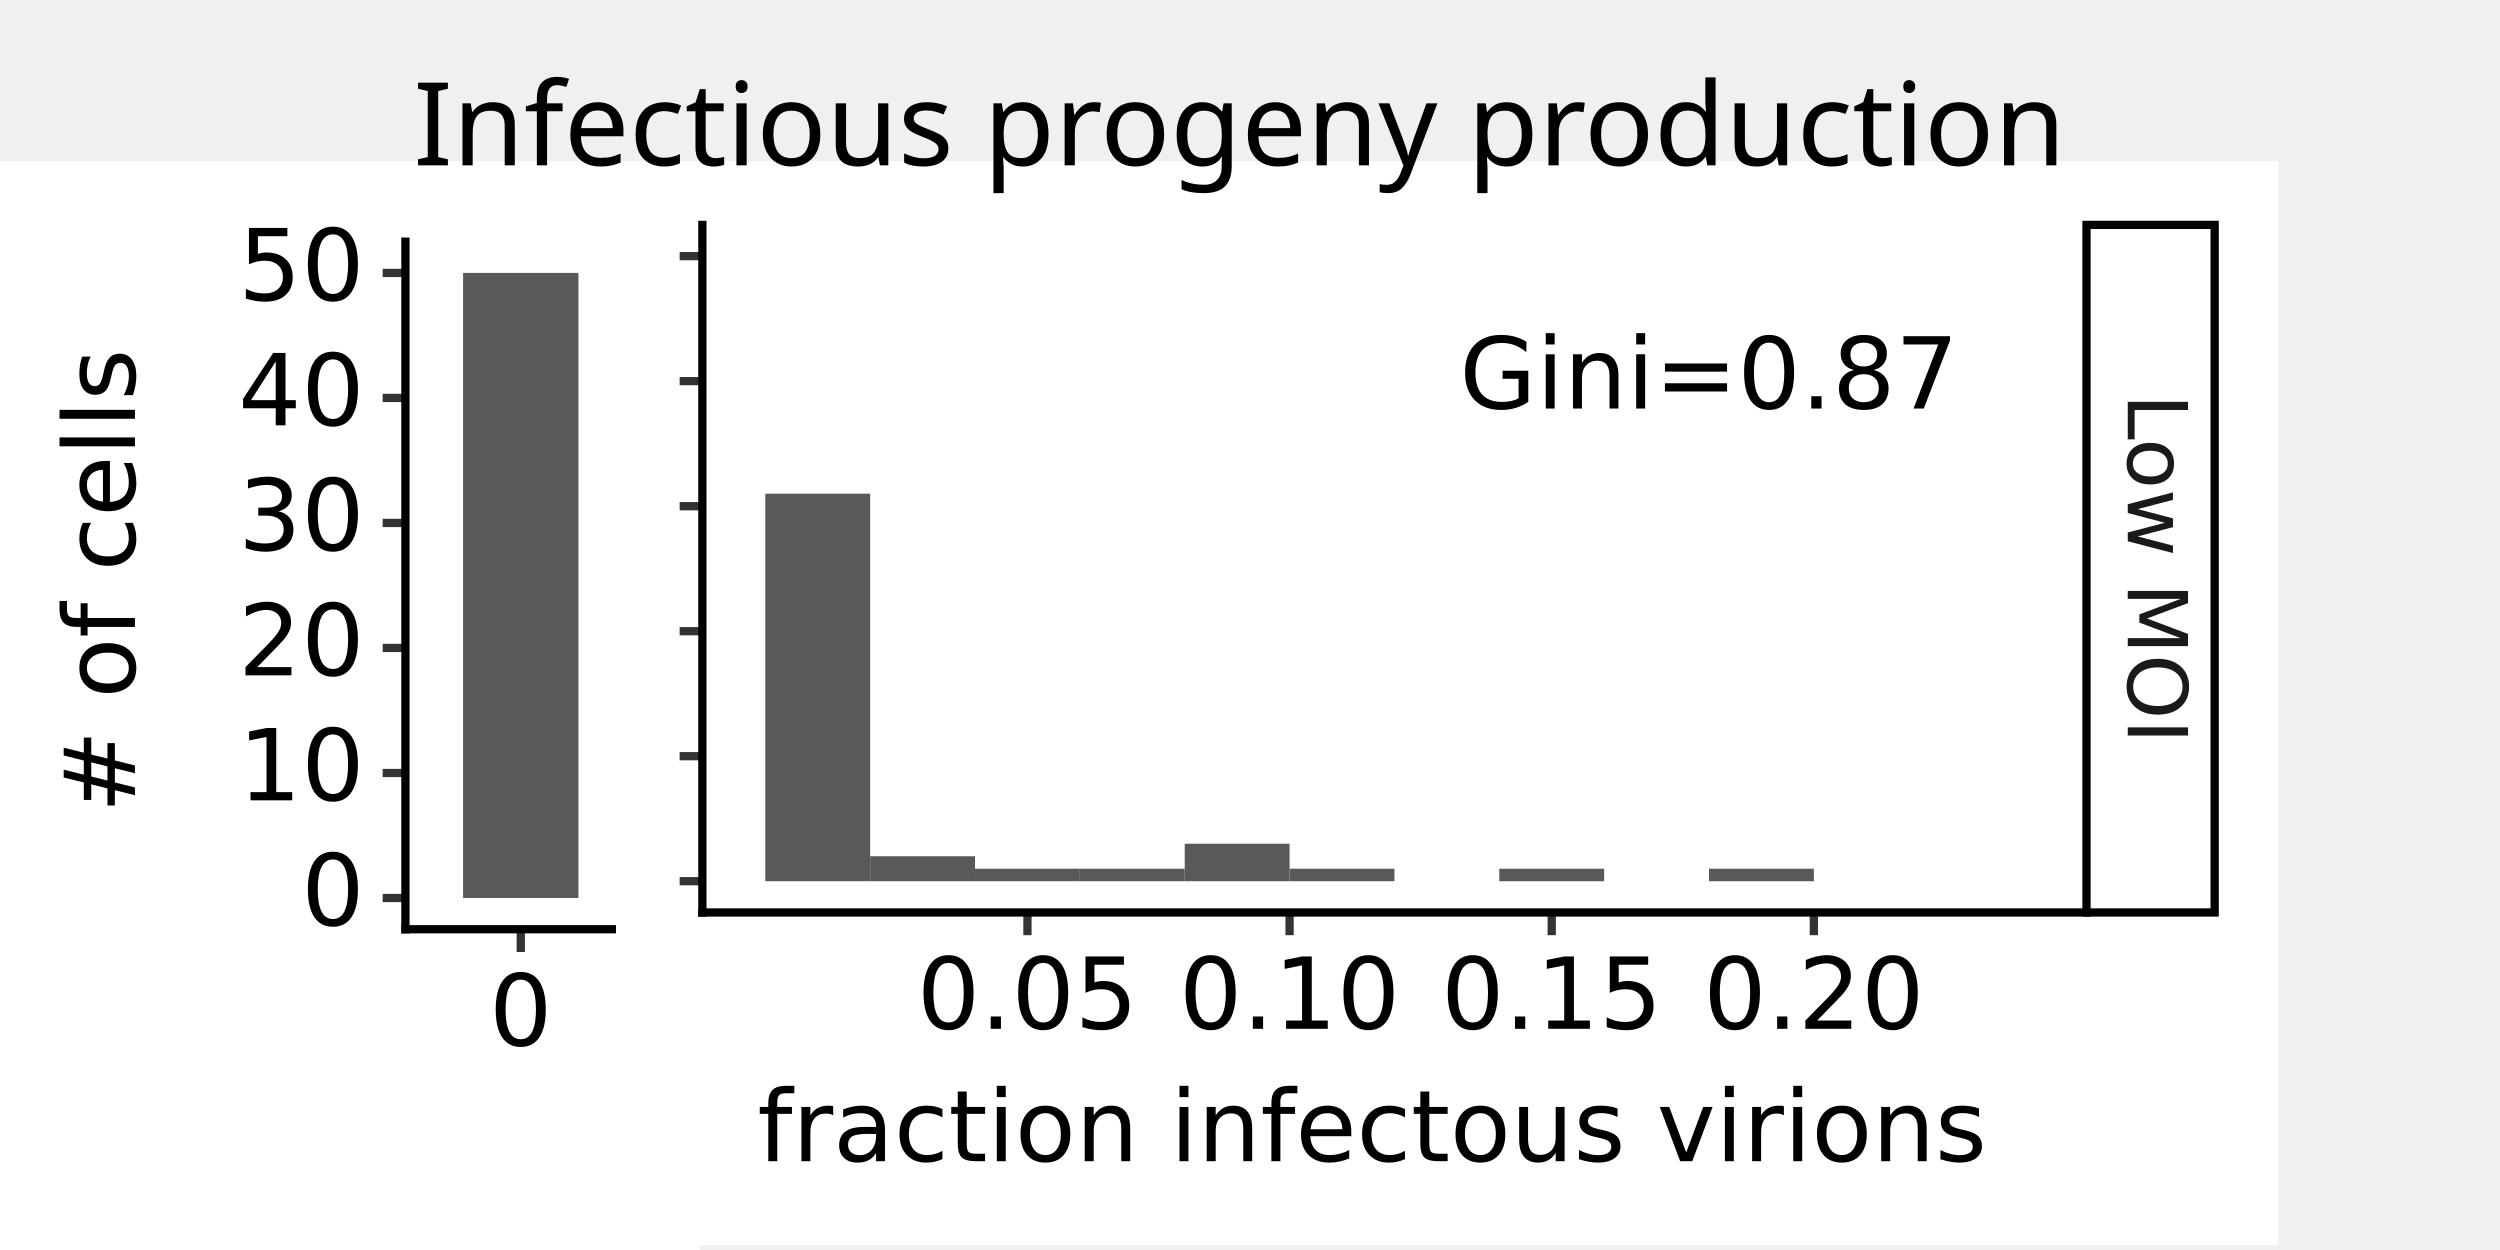
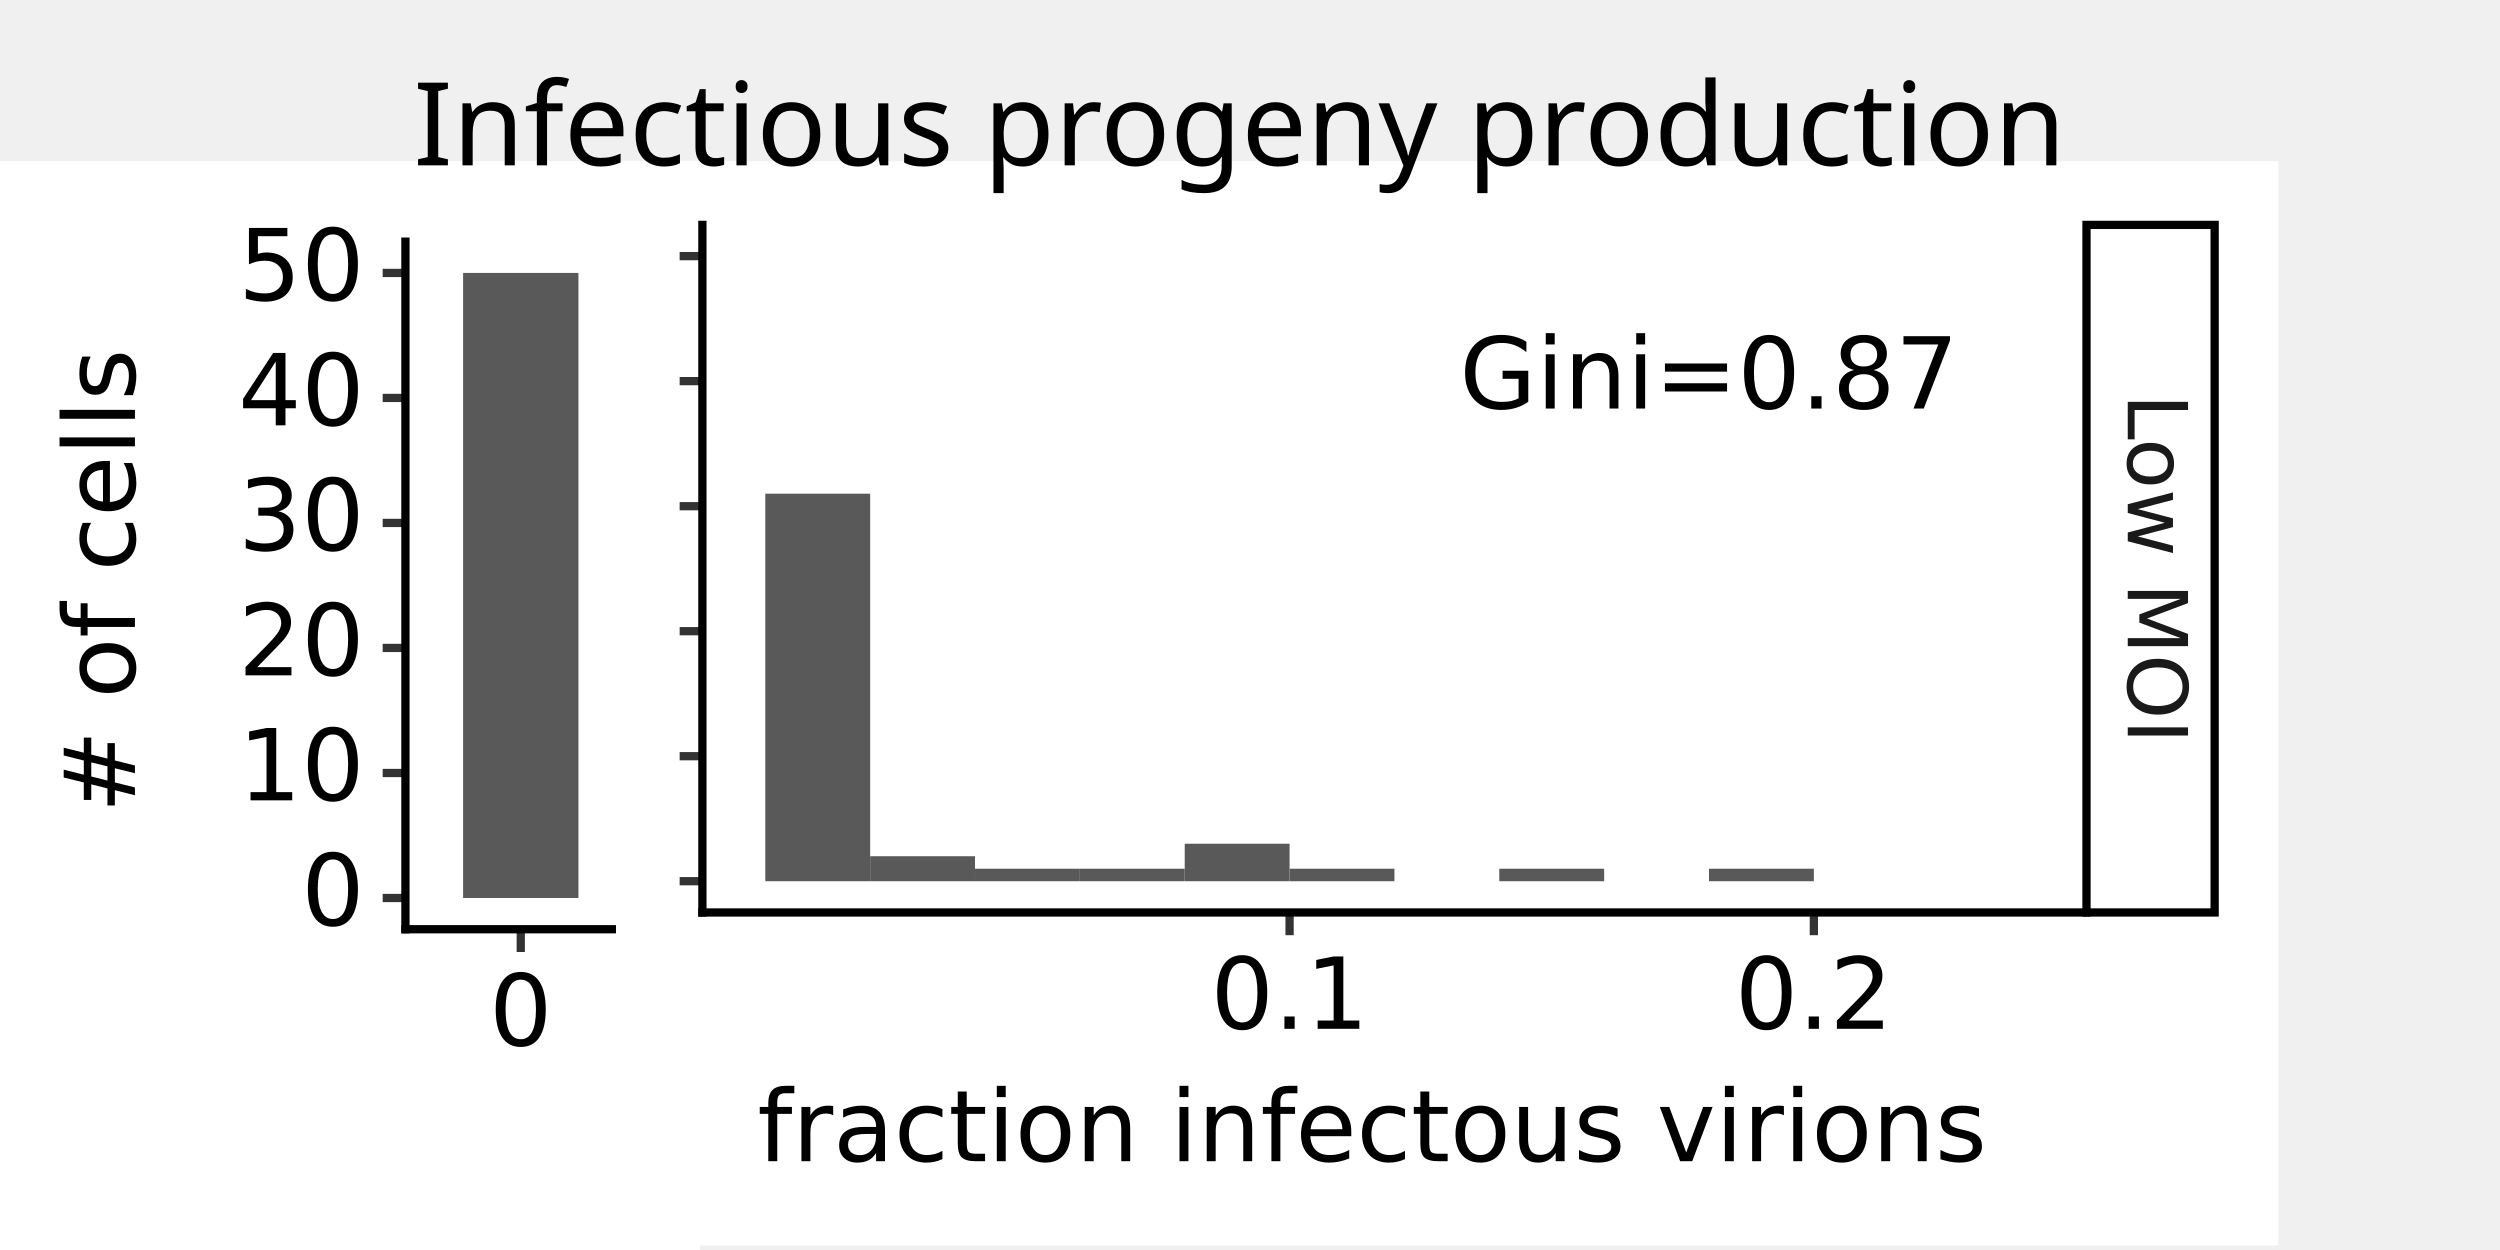
<svg xmlns="http://www.w3.org/2000/svg" xmlns:xlink="http://www.w3.org/1999/xlink" version="1.1" width="8.0cm" viewBox="0 0 8.0cm 4.0cm" height="4.0cm">
  <g>
    <g transform="translate(0, 20) scale(1) ">
      <g>
        <defs>
          <style type="text/css">*{stroke-linejoin: round; stroke-linecap: butt}</style>
        </defs>
        <g id="figure_1">
          <g id="patch_1">
            <path d="M 0 132.164  L 84.134 132.164  L 84.134 0  L 0 0  z " style="fill: #ffffff; stroke: #ffffff; stroke-linejoin: miter" />
          </g>
          <g id="axes_1">
            <g id="patch_2">
              <path d="M 49.034 92.387  L 76.934 92.387  L 76.934 9.227  L 49.034 9.227  z " style="fill: #ffffff" />
            </g>
            <g id="matplotlib.axis_1">
              <g id="xtick_1">
                <g id="line2d_1">
                  <path d="M 62.984 92.387  " style="fill: none; stroke: #000000; stroke-width: 1.5" />
                  <defs>
                    <path id="m82ee9f9789" d="M 0 0  L 0 2.75  " style="stroke: #333333" />
                  </defs>
                  <g>
                    <use xlink:href="#m82ee9f9789" x="62.984" y="92.387" style="stroke: #333333" />
                  </g>
                </g>
                <g id="text_1">
                  <g transform="translate(59.16625 106.455)scale(0.12 -0.12)">
                    <defs>
                      <path id="DejaVuSans-30" d="M 2034 4250  Q 1547 4250 1301 3770  Q 1056 3291 1056 2328  Q 1056 1369 1301 889  Q 1547 409 2034 409  Q 2525 409 2770 889  Q 3016 1369 3016 2328  Q 3016 3291 2770 3770  Q 2525 4250 2034 4250  z M 2034 4750  Q 2819 4750 3233 4129  Q 3647 3509 3647 2328  Q 3647 1150 3233 529  Q 2819 -91 2034 -91  Q 1250 -91 836 529  Q 422 1150 422 2328  Q 422 3509 836 4129  Q 1250 4750 2034 4750  z " transform="scale(0.015625)" />
                    </defs>
                    <use xlink:href="#DejaVuSans-30" />
                  </g>
                </g>
              </g>
              <g id="text_2">
                <g transform="translate(60.62687 122.4688)scale(0.12 -0.12)">
                  <defs>
                    <path id="DejaVuSans-20" transform="scale(0.015625)" />
                  </defs>
                  <use xlink:href="#DejaVuSans-20" />
                </g>
              </g>
            </g>
            <g id="matplotlib.axis_2">
              <g id="ytick_1">
                <g id="line2d_2">
                  <path d="M 49.034 88.607  " style="fill: none; stroke: #000000; stroke-width: 1.5" />
                  <defs>
                    <path id="m6e80e0dbb1" d="M 0 0  L -2.75 0  " style="stroke: #333333" />
                  </defs>
                  <g>
                    <use xlink:href="#m6e80e0dbb1" x="49.034" y="88.607" style="stroke: #333333" />
                  </g>
                </g>
                <g id="text_3">
                  <g transform="translate(36.44875 91.91813)scale(0.12 -0.12)">
                    <use xlink:href="#DejaVuSans-30" />
                  </g>
                </g>
              </g>
              <g id="ytick_2">
                <g id="line2d_3">
                  <path d="M 49.034 73.487  " style="fill: none; stroke: #000000; stroke-width: 1.5" />
                  <g>
                    <use xlink:href="#m6e80e0dbb1" x="49.034" y="73.487" style="stroke: #333333" />
                  </g>
                </g>
                <g id="text_4">
                  <g transform="translate(28.81375 76.79812)scale(0.12 -0.12)">
                    <defs>
                      <path id="DejaVuSans-31" d="M 794 531  L 1825 531  L 1825 4091  L 703 3866  L 703 4441  L 1819 4666  L 2450 4666  L 2450 531  L 3481 531  L 3481 0  L 794 0  L 794 531  z " transform="scale(0.015625)" />
                    </defs>
                    <use xlink:href="#DejaVuSans-31" />
                    <use xlink:href="#DejaVuSans-30" x="63.623" />
                  </g>
                </g>
              </g>
              <g id="ytick_3">
                <g id="line2d_4">
                  <path d="M 49.034 58.367  " style="fill: none; stroke: #000000; stroke-width: 1.5" />
                  <g>
                    <use xlink:href="#m6e80e0dbb1" x="49.034" y="58.367" style="stroke: #333333" />
                  </g>
                </g>
                <g id="text_5">
                  <g transform="translate(28.81375 61.67813)scale(0.12 -0.12)">
                    <defs>
                      <path id="DejaVuSans-32" d="M 1228 531  L 3431 531  L 3431 0  L 469 0  L 469 531  Q 828 903 1448 1529  Q 2069 2156 2228 2338  Q 2531 2678 2651 2914  Q 2772 3150 2772 3378  Q 2772 3750 2511 3984  Q 2250 4219 1831 4219  Q 1534 4219 1204 4116  Q 875 4013 500 3803  L 500 4441  Q 881 4594 1212 4672  Q 1544 4750 1819 4750  Q 2544 4750 2975 4387  Q 3406 4025 3406 3419  Q 3406 3131 3298 2873  Q 3191 2616 2906 2266  Q 2828 2175 2409 1742  Q 1991 1309 1228 531  z " transform="scale(0.015625)" />
                    </defs>
                    <use xlink:href="#DejaVuSans-32" />
                    <use xlink:href="#DejaVuSans-30" x="63.623" />
                  </g>
                </g>
              </g>
              <g id="ytick_4">
                <g id="line2d_5">
                  <path d="M 49.034 43.247  " style="fill: none; stroke: #000000; stroke-width: 1.5" />
                  <g>
                    <use xlink:href="#m6e80e0dbb1" x="49.034" y="43.247" style="stroke: #333333" />
                  </g>
                </g>
                <g id="text_6">
                  <g transform="translate(28.81375 46.55812)scale(0.12 -0.12)">
                    <defs>
                      <path id="DejaVuSans-33" d="M 2597 2516  Q 3050 2419 3304 2112  Q 3559 1806 3559 1356  Q 3559 666 3084 287  Q 2609 -91 1734 -91  Q 1441 -91 1130 -33  Q 819 25 488 141  L 488 750  Q 750 597 1062 519  Q 1375 441 1716 441  Q 2309 441 2620 675  Q 2931 909 2931 1356  Q 2931 1769 2642 2001  Q 2353 2234 1838 2234  L 1294 2234  L 1294 2753  L 1863 2753  Q 2328 2753 2575 2939  Q 2822 3125 2822 3475  Q 2822 3834 2567 4026  Q 2313 4219 1838 4219  Q 1578 4219 1281 4162  Q 984 4106 628 3988  L 628 4550  Q 988 4650 1302 4700  Q 1616 4750 1894 4750  Q 2613 4750 3031 4423  Q 3450 4097 3450 3541  Q 3450 3153 3228 2886  Q 3006 2619 2597 2516  z " transform="scale(0.015625)" />
                    </defs>
                    <use xlink:href="#DejaVuSans-33" />
                    <use xlink:href="#DejaVuSans-30" x="63.623" />
                  </g>
                </g>
              </g>
              <g id="ytick_5">
                <g id="line2d_6">
                  <path d="M 49.034 28.127  " style="fill: none; stroke: #000000; stroke-width: 1.5" />
                  <g>
                    <use xlink:href="#m6e80e0dbb1" x="49.034" y="28.127" style="stroke: #333333" />
                  </g>
                </g>
                <g id="text_7">
                  <g transform="translate(28.81375 31.43812)scale(0.12 -0.12)">
                    <defs>
                      <path id="DejaVuSans-34" d="M 2419 4116  L 825 1625  L 2419 1625  L 2419 4116  z M 2253 4666  L 3047 4666  L 3047 1625  L 3713 1625  L 3713 1100  L 3047 1100  L 3047 0  L 2419 0  L 2419 1100  L 313 1100  L 313 1709  L 2253 4666  z " transform="scale(0.015625)" />
                    </defs>
                    <use xlink:href="#DejaVuSans-34" />
                    <use xlink:href="#DejaVuSans-30" x="63.623" />
                  </g>
                </g>
              </g>
              <g id="ytick_6">
                <g id="line2d_7">
                  <path d="M 49.034 13.007  " style="fill: none; stroke: #000000; stroke-width: 1.5" />
                  <g>
                    <use xlink:href="#m6e80e0dbb1" x="49.034" y="13.007" style="stroke: #333333" />
                  </g>
                </g>
                <g id="text_8">
                  <g transform="translate(28.81375 16.31812)scale(0.12 -0.12)">
                    <defs>
                      <path id="DejaVuSans-35" d="M 691 4666  L 3169 4666  L 3169 4134  L 1269 4134  L 1269 2991  Q 1406 3038 1543 3061  Q 1681 3084 1819 3084  Q 2600 3084 3056 2656  Q 3513 2228 3513 1497  Q 3513 744 3044 326  Q 2575 -91 1722 -91  Q 1428 -91 1123 -41  Q 819 9 494 109  L 494 744  Q 775 591 1075 516  Q 1375 441 1709 441  Q 2250 441 2565 725  Q 2881 1009 2881 1497  Q 2881 1984 2565 2268  Q 2250 2553 1709 2553  Q 1456 2553 1204 2497  Q 953 2441 691 2322  L 691 4666  z " transform="scale(0.015625)" />
                    </defs>
                    <use xlink:href="#DejaVuSans-35" />
                    <use xlink:href="#DejaVuSans-30" x="63.623" />
                  </g>
                </g>
              </g>
              <g id="ytick_7" />
              <g id="ytick_8" />
              <g id="ytick_9" />
              <g id="ytick_10" />
              <g id="ytick_11" />
              <g id="text_9">
                <g transform="translate(16.31812 78.34219)rotate(-90)scale(0.12 -0.12)">
                  <defs>
                    <path id="DejaVuSans-23" d="M 3272 2816  L 2363 2816  L 2100 1772  L 3016 1772  L 3272 2816  z M 2803 4594  L 2478 3297  L 3391 3297  L 3719 4594  L 4219 4594  L 3897 3297  L 4872 3297  L 4872 2816  L 3775 2816  L 3519 1772  L 4513 1772  L 4513 1294  L 3397 1294  L 3072 0  L 2572 0  L 2894 1294  L 1978 1294  L 1656 0  L 1153 0  L 1478 1294  L 494 1294  L 494 1772  L 1594 1772  L 1856 2816  L 850 2816  L 850 3297  L 1978 3297  L 2297 4594  L 2803 4594  z " transform="scale(0.015625)" />
                    <path id="DejaVuSans-6f" d="M 1959 3097  Q 1497 3097 1228 2736  Q 959 2375 959 1747  Q 959 1119 1226 758  Q 1494 397 1959 397  Q 2419 397 2687 759  Q 2956 1122 2956 1747  Q 2956 2369 2687 2733  Q 2419 3097 1959 3097  z M 1959 3584  Q 2709 3584 3137 3096  Q 3566 2609 3566 1747  Q 3566 888 3137 398  Q 2709 -91 1959 -91  Q 1206 -91 779 398  Q 353 888 353 1747  Q 353 2609 779 3096  Q 1206 3584 1959 3584  z " transform="scale(0.015625)" />
                    <path id="DejaVuSans-66" d="M 2375 4863  L 2375 4384  L 1825 4384  Q 1516 4384 1395 4259  Q 1275 4134 1275 3809  L 1275 3500  L 2222 3500  L 2222 3053  L 1275 3053  L 1275 0  L 697 0  L 697 3053  L 147 3053  L 147 3500  L 697 3500  L 697 3744  Q 697 4328 969 4595  Q 1241 4863 1831 4863  L 2375 4863  z " transform="scale(0.015625)" />
                    <path id="DejaVuSans-63" d="M 3122 3366  L 3122 2828  Q 2878 2963 2633 3030  Q 2388 3097 2138 3097  Q 1578 3097 1268 2742  Q 959 2388 959 1747  Q 959 1106 1268 751  Q 1578 397 2138 397  Q 2388 397 2633 464  Q 2878 531 3122 666  L 3122 134  Q 2881 22 2623 -34  Q 2366 -91 2075 -91  Q 1284 -91 818 406  Q 353 903 353 1747  Q 353 2603 823 3093  Q 1294 3584 2113 3584  Q 2378 3584 2631 3529  Q 2884 3475 3122 3366  z " transform="scale(0.015625)" />
                    <path id="DejaVuSans-65" d="M 3597 1894  L 3597 1613  L 953 1613  Q 991 1019 1311 708  Q 1631 397 2203 397  Q 2534 397 2845 478  Q 3156 559 3463 722  L 3463 178  Q 3153 47 2828 -22  Q 2503 -91 2169 -91  Q 1331 -91 842 396  Q 353 884 353 1716  Q 353 2575 817 3079  Q 1281 3584 2069 3584  Q 2775 3584 3186 3129  Q 3597 2675 3597 1894  z M 3022 2063  Q 3016 2534 2758 2815  Q 2500 3097 2075 3097  Q 1594 3097 1305 2825  Q 1016 2553 972 2059  L 3022 2063  z " transform="scale(0.015625)" />
                    <path id="DejaVuSans-6c" d="M 603 4863  L 1178 4863  L 1178 0  L 603 0  L 603 4863  z " transform="scale(0.015625)" />
                    <path id="DejaVuSans-73" d="M 2834 3397  L 2834 2853  Q 2591 2978 2328 3040  Q 2066 3103 1784 3103  Q 1356 3103 1142 2972  Q 928 2841 928 2578  Q 928 2378 1081 2264  Q 1234 2150 1697 2047  L 1894 2003  Q 2506 1872 2764 1633  Q 3022 1394 3022 966  Q 3022 478 2636 193  Q 2250 -91 1575 -91  Q 1294 -91 989 -36  Q 684 19 347 128  L 347 722  Q 666 556 975 473  Q 1284 391 1588 391  Q 1994 391 2212 530  Q 2431 669 2431 922  Q 2431 1156 2273 1281  Q 2116 1406 1581 1522  L 1381 1569  Q 847 1681 609 1914  Q 372 2147 372 2553  Q 372 3047 722 3315  Q 1072 3584 1716 3584  Q 2034 3584 2315 3537  Q 2597 3491 2834 3397  z " transform="scale(0.015625)" />
                  </defs>
                  <use xlink:href="#DejaVuSans-23" />
                  <use xlink:href="#DejaVuSans-20" x="83.789" />
                  <use xlink:href="#DejaVuSans-6f" x="115.576" />
                  <use xlink:href="#DejaVuSans-66" x="176.758" />
                  <use xlink:href="#DejaVuSans-20" x="211.963" />
                  <use xlink:href="#DejaVuSans-63" x="243.75" />
                  <use xlink:href="#DejaVuSans-65" x="298.73" />
                  <use xlink:href="#DejaVuSans-6c" x="360.254" />
                  <use xlink:href="#DejaVuSans-6c" x="388.037" />
                  <use xlink:href="#DejaVuSans-73" x="415.82" />
                </g>
              </g>
            </g>
            <g id="PolyCollection_1">
              <path d="M 56.009 88.607  L 56.009 13.007  L 69.959 13.007  L 69.959 88.607  z " clip-path="url(#p9a4e3cccaf)" style="fill: #595959" />
            </g>
            <g id="patch_3">
              <path d="M 49.034 92.387  L 49.034 9.227  " style="fill: none; stroke: #000000; stroke-linejoin: miter; stroke-linecap: square" />
            </g>
            <g id="patch_4">
              <path d="M 49.034 92.387  L 76.934 92.387  " style="fill: none; stroke: #000000; stroke-linejoin: miter; stroke-linecap: square" />
            </g>
          </g>
        </g>
        <defs>
          <clipPath id="p9a4e3cccaf">
            <rect x="49.034" y="9.227" width="27.9" height="83.16" />
          </clipPath>
        </defs>
      </g>
    </g>
    <g>
      <g transform="translate(75, 20) scale(1) ">
        <defs>
          <style type="text/css">*{stroke-linejoin: round; stroke-linecap: butt}</style>
        </defs>
        <g id="figure_1">
          <g id="patch_1">
            <path d="M 0 130.137  L 200.05 130.137  L 200.05 0  L 0 0  z " style="fill: #ffffff; stroke: #ffffff; stroke-linejoin: miter" />
          </g>
          <g id="axes_1">
            <g id="patch_2">
              <path d="M 9.95 90.36  L 177.35 90.36  L 177.35 7.2  L 9.95 7.2  z " style="fill: #ffffff" />
            </g>
            <g id="matplotlib.axis_1">
              <g id="xtick_1">
                <g id="line2d_1">
-                   <path d="M 49.264 90.36  " style="fill: none; stroke: #000000; stroke-width: 1.5" />
-                   <defs>
-                     <path id="mbb6bee3beb" d="M 0 0  L 0 2.75  " style="stroke: #333333" />
-                   </defs>
-                   <g>
-                     <use xlink:href="#mbb6bee3beb" x="49.264" y="90.36" style="stroke: #333333" />
+                   <path d="M 80.968 90.36  " style="fill: none; stroke: #000000; stroke-width: 1.5" />
+                   <defs>
+                     <path id="m340ee809d2" d="M 0 0  L 0 2.75  " style="stroke: #333333" />
+                   </defs>
+                   <g>
+                     <use xlink:href="#m340ee809d2" x="80.968" y="90.36" style="stroke: #333333" />
                  </g>
                </g>
                <g id="text_1">
-                   <g transform="translate(35.90426 104.4281)scale(0.12 -0.12)">
+                   <g transform="translate(71.42631 104.4281)scale(0.12 -0.12)">
                    <defs>
                      <path id="DejaVuSans-30" d="M 2034 4250  Q 1547 4250 1301 3770  Q 1056 3291 1056 2328  Q 1056 1369 1301 889  Q 1547 409 2034 409  Q 2525 409 2770 889  Q 3016 1369 3016 2328  Q 3016 3291 2770 3770  Q 2525 4250 2034 4250  z M 2034 4750  Q 2819 4750 3233 4129  Q 3647 3509 3647 2328  Q 3647 1150 3233 529  Q 2819 -91 2034 -91  Q 1250 -91 836 529  Q 422 1150 422 2328  Q 422 3509 836 4129  Q 1250 4750 2034 4750  z " transform="scale(0.015625)" />
                      <path id="DejaVuSans-2e" d="M 684 794  L 1344 794  L 1344 0  L 684 0  L 684 794  z " transform="scale(0.015625)" />
-                       <path id="DejaVuSans-35" d="M 691 4666  L 3169 4666  L 3169 4134  L 1269 4134  L 1269 2991  Q 1406 3038 1543 3061  Q 1681 3084 1819 3084  Q 2600 3084 3056 2656  Q 3513 2228 3513 1497  Q 3513 744 3044 326  Q 2575 -91 1722 -91  Q 1428 -91 1123 -41  Q 819 9 494 109  L 494 744  Q 775 591 1075 516  Q 1375 441 1709 441  Q 2250 441 2565 725  Q 2881 1009 2881 1497  Q 2881 1984 2565 2268  Q 2250 2553 1709 2553  Q 1456 2553 1204 2497  Q 953 2441 691 2322  L 691 4666  z " transform="scale(0.015625)" />
-                     </defs>
-                     <use xlink:href="#DejaVuSans-30" />
-                     <use xlink:href="#DejaVuSans-2e" x="63.623" />
-                     <use xlink:href="#DejaVuSans-30" x="95.41" />
-                     <use xlink:href="#DejaVuSans-35" x="159.033" />
-                   </g>
-                 </g>
-               </g>
-               <g id="xtick_2">
-                 <g id="line2d_2">
-                   <path d="M 80.968 90.36  " style="fill: none; stroke: #000000; stroke-width: 1.5" />
-                   <g>
-                     <use xlink:href="#mbb6bee3beb" x="80.968" y="90.36" style="stroke: #333333" />
-                   </g>
-                 </g>
-                 <g id="text_2">
-                   <g transform="translate(67.60881 104.4281)scale(0.12 -0.12)">
-                     <defs>
                      <path id="DejaVuSans-31" d="M 794 531  L 1825 531  L 1825 4091  L 703 3866  L 703 4441  L 1819 4666  L 2450 4666  L 2450 531  L 3481 531  L 3481 0  L 794 0  L 794 531  z " transform="scale(0.015625)" />
                    </defs>
                    <use xlink:href="#DejaVuSans-30" />
                    <use xlink:href="#DejaVuSans-2e" x="63.623" />
                    <use xlink:href="#DejaVuSans-31" x="95.41" />
-                     <use xlink:href="#DejaVuSans-30" x="159.033" />
-                   </g>
-                 </g>
-               </g>
-               <g id="xtick_3">
-                 <g id="line2d_3">
-                   <path d="M 112.673 90.36  " style="fill: none; stroke: #000000; stroke-width: 1.5" />
-                   <g>
-                     <use xlink:href="#mbb6bee3beb" x="112.673" y="90.36" style="stroke: #333333" />
-                   </g>
-                 </g>
-                 <g id="text_3">
-                   <g transform="translate(99.31335 104.4281)scale(0.12 -0.12)">
-                     <use xlink:href="#DejaVuSans-30" />
-                     <use xlink:href="#DejaVuSans-2e" x="63.623" />
-                     <use xlink:href="#DejaVuSans-31" x="95.41" />
-                     <use xlink:href="#DejaVuSans-35" x="159.033" />
-                   </g>
-                 </g>
-               </g>
-               <g id="xtick_4">
-                 <g id="line2d_4">
+                   </g>
+                 </g>
+               </g>
+               <g id="xtick_2">
+                 <g id="line2d_2">
                  <path d="M 144.377 90.36  " style="fill: none; stroke: #000000; stroke-width: 1.5" />
                  <g>
-                     <use xlink:href="#mbb6bee3beb" x="144.377" y="90.36" style="stroke: #333333" />
-                   </g>
-                 </g>
-                 <g id="text_4">
-                   <g transform="translate(131.0179 104.4281)scale(0.12 -0.12)">
+                     <use xlink:href="#m340ee809d2" x="144.377" y="90.36" style="stroke: #333333" />
+                   </g>
+                 </g>
+                 <g id="text_2">
+                   <g transform="translate(134.8354 104.4281)scale(0.12 -0.12)">
                    <defs>
                      <path id="DejaVuSans-32" d="M 1228 531  L 3431 531  L 3431 0  L 469 0  L 469 531  Q 828 903 1448 1529  Q 2069 2156 2228 2338  Q 2531 2678 2651 2914  Q 2772 3150 2772 3378  Q 2772 3750 2511 3984  Q 2250 4219 1831 4219  Q 1534 4219 1204 4116  Q 875 4013 500 3803  L 500 4441  Q 881 4594 1212 4672  Q 1544 4750 1819 4750  Q 2544 4750 2975 4387  Q 3406 4025 3406 3419  Q 3406 3131 3298 2873  Q 3191 2616 2906 2266  Q 2828 2175 2409 1742  Q 1991 1309 1228 531  z " transform="scale(0.015625)" />
                    </defs>
                    <use xlink:href="#DejaVuSans-30" />
                    <use xlink:href="#DejaVuSans-2e" x="63.623" />
                    <use xlink:href="#DejaVuSans-32" x="95.41" />
-                     <use xlink:href="#DejaVuSans-30" x="159.033" />
-                   </g>
-                 </g>
-               </g>
-               <g id="xtick_5" />
-               <g id="xtick_6" />
-               <g id="xtick_7" />
-               <g id="text_5">
+                   </g>
+                 </g>
+               </g>
+               <g id="xtick_3" />
+               <g id="text_3">
                <g transform="translate(16.61375 120.4419)scale(0.12 -0.12)">
                  <defs>
                    <path id="DejaVuSans-66" d="M 2375 4863  L 2375 4384  L 1825 4384  Q 1516 4384 1395 4259  Q 1275 4134 1275 3809  L 1275 3500  L 2222 3500  L 2222 3053  L 1275 3053  L 1275 0  L 697 0  L 697 3053  L 147 3053  L 147 3500  L 697 3500  L 697 3744  Q 697 4328 969 4595  Q 1241 4863 1831 4863  L 2375 4863  z " transform="scale(0.015625)" />
                    <path id="DejaVuSans-72" d="M 2631 2963  Q 2534 3019 2420 3045  Q 2306 3072 2169 3072  Q 1681 3072 1420 2755  Q 1159 2438 1159 1844  L 1159 0  L 581 0  L 581 3500  L 1159 3500  L 1159 2956  Q 1341 3275 1631 3429  Q 1922 3584 2338 3584  Q 2397 3584 2469 3576  Q 2541 3569 2628 3553  L 2631 2963  z " transform="scale(0.015625)" />
                    <path id="DejaVuSans-61" d="M 2194 1759  Q 1497 1759 1228 1600  Q 959 1441 959 1056  Q 959 750 1161 570  Q 1363 391 1709 391  Q 2188 391 2477 730  Q 2766 1069 2766 1631  L 2766 1759  L 2194 1759  z M 3341 1997  L 3341 0  L 2766 0  L 2766 531  Q 2569 213 2275 61  Q 1981 -91 1556 -91  Q 1019 -91 701 211  Q 384 513 384 1019  Q 384 1609 779 1909  Q 1175 2209 1959 2209  L 2766 2209  L 2766 2266  Q 2766 2663 2505 2880  Q 2244 3097 1772 3097  Q 1472 3097 1187 3025  Q 903 2953 641 2809  L 641 3341  Q 956 3463 1253 3523  Q 1550 3584 1831 3584  Q 2591 3584 2966 3190  Q 3341 2797 3341 1997  z " transform="scale(0.015625)" />
                    <path id="DejaVuSans-63" d="M 3122 3366  L 3122 2828  Q 2878 2963 2633 3030  Q 2388 3097 2138 3097  Q 1578 3097 1268 2742  Q 959 2388 959 1747  Q 959 1106 1268 751  Q 1578 397 2138 397  Q 2388 397 2633 464  Q 2878 531 3122 666  L 3122 134  Q 2881 22 2623 -34  Q 2366 -91 2075 -91  Q 1284 -91 818 406  Q 353 903 353 1747  Q 353 2603 823 3093  Q 1294 3584 2113 3584  Q 2378 3584 2631 3529  Q 2884 3475 3122 3366  z " transform="scale(0.015625)" />
                    <path id="DejaVuSans-74" d="M 1172 4494  L 1172 3500  L 2356 3500  L 2356 3053  L 1172 3053  L 1172 1153  Q 1172 725 1289 603  Q 1406 481 1766 481  L 2356 481  L 2356 0  L 1766 0  Q 1100 0 847 248  Q 594 497 594 1153  L 594 3053  L 172 3053  L 172 3500  L 594 3500  L 594 4494  L 1172 4494  z " transform="scale(0.015625)" />
                    <path id="DejaVuSans-69" d="M 603 3500  L 1178 3500  L 1178 0  L 603 0  L 603 3500  z M 603 4863  L 1178 4863  L 1178 4134  L 603 4134  L 603 4863  z " transform="scale(0.015625)" />
                    <path id="DejaVuSans-6f" d="M 1959 3097  Q 1497 3097 1228 2736  Q 959 2375 959 1747  Q 959 1119 1226 758  Q 1494 397 1959 397  Q 2419 397 2687 759  Q 2956 1122 2956 1747  Q 2956 2369 2687 2733  Q 2419 3097 1959 3097  z M 1959 3584  Q 2709 3584 3137 3096  Q 3566 2609 3566 1747  Q 3566 888 3137 398  Q 2709 -91 1959 -91  Q 1206 -91 779 398  Q 353 888 353 1747  Q 353 2609 779 3096  Q 1206 3584 1959 3584  z " transform="scale(0.015625)" />
                    <path id="DejaVuSans-6e" d="M 3513 2113  L 3513 0  L 2938 0  L 2938 2094  Q 2938 2591 2744 2837  Q 2550 3084 2163 3084  Q 1697 3084 1428 2787  Q 1159 2491 1159 1978  L 1159 0  L 581 0  L 581 3500  L 1159 3500  L 1159 2956  Q 1366 3272 1645 3428  Q 1925 3584 2291 3584  Q 2894 3584 3203 3211  Q 3513 2838 3513 2113  z " transform="scale(0.015625)" />
                    <path id="DejaVuSans-20" transform="scale(0.015625)" />
                    <path id="DejaVuSans-65" d="M 3597 1894  L 3597 1613  L 953 1613  Q 991 1019 1311 708  Q 1631 397 2203 397  Q 2534 397 2845 478  Q 3156 559 3463 722  L 3463 178  Q 3153 47 2828 -22  Q 2503 -91 2169 -91  Q 1331 -91 842 396  Q 353 884 353 1716  Q 353 2575 817 3079  Q 1281 3584 2069 3584  Q 2775 3584 3186 3129  Q 3597 2675 3597 1894  z M 3022 2063  Q 3016 2534 2758 2815  Q 2500 3097 2075 3097  Q 1594 3097 1305 2825  Q 1016 2553 972 2059  L 3022 2063  z " transform="scale(0.015625)" />
                    <path id="DejaVuSans-75" d="M 544 1381  L 544 3500  L 1119 3500  L 1119 1403  Q 1119 906 1312 657  Q 1506 409 1894 409  Q 2359 409 2629 706  Q 2900 1003 2900 1516  L 2900 3500  L 3475 3500  L 3475 0  L 2900 0  L 2900 538  Q 2691 219 2414 64  Q 2138 -91 1772 -91  Q 1169 -91 856 284  Q 544 659 544 1381  z M 1991 3584  L 1991 3584  z " transform="scale(0.015625)" />
                    <path id="DejaVuSans-73" d="M 2834 3397  L 2834 2853  Q 2591 2978 2328 3040  Q 2066 3103 1784 3103  Q 1356 3103 1142 2972  Q 928 2841 928 2578  Q 928 2378 1081 2264  Q 1234 2150 1697 2047  L 1894 2003  Q 2506 1872 2764 1633  Q 3022 1394 3022 966  Q 3022 478 2636 193  Q 2250 -91 1575 -91  Q 1294 -91 989 -36  Q 684 19 347 128  L 347 722  Q 666 556 975 473  Q 1284 391 1588 391  Q 1994 391 2212 530  Q 2431 669 2431 922  Q 2431 1156 2273 1281  Q 2116 1406 1581 1522  L 1381 1569  Q 847 1681 609 1914  Q 372 2147 372 2553  Q 372 3047 722 3315  Q 1072 3584 1716 3584  Q 2034 3584 2315 3537  Q 2597 3491 2834 3397  z " transform="scale(0.015625)" />
                    <path id="DejaVuSans-76" d="M 191 3500  L 800 3500  L 1894 563  L 2988 3500  L 3597 3500  L 2284 0  L 1503 0  L 191 3500  z " transform="scale(0.015625)" />
                  </defs>
                  <use xlink:href="#DejaVuSans-66" />
                  <use xlink:href="#DejaVuSans-72" x="35.205" />
                  <use xlink:href="#DejaVuSans-61" x="76.318" />
                  <use xlink:href="#DejaVuSans-63" x="137.598" />
                  <use xlink:href="#DejaVuSans-74" x="192.578" />
                  <use xlink:href="#DejaVuSans-69" x="231.787" />
                  <use xlink:href="#DejaVuSans-6f" x="259.57" />
                  <use xlink:href="#DejaVuSans-6e" x="320.752" />
                  <use xlink:href="#DejaVuSans-20" x="384.131" />
                  <use xlink:href="#DejaVuSans-69" x="415.918" />
                  <use xlink:href="#DejaVuSans-6e" x="443.701" />
                  <use xlink:href="#DejaVuSans-66" x="507.08" />
                  <use xlink:href="#DejaVuSans-65" x="542.285" />
                  <use xlink:href="#DejaVuSans-63" x="603.809" />
                  <use xlink:href="#DejaVuSans-74" x="658.789" />
                  <use xlink:href="#DejaVuSans-6f" x="697.998" />
                  <use xlink:href="#DejaVuSans-75" x="759.18" />
                  <use xlink:href="#DejaVuSans-73" x="822.559" />
                  <use xlink:href="#DejaVuSans-20" x="874.658" />
                  <use xlink:href="#DejaVuSans-76" x="906.445" />
                  <use xlink:href="#DejaVuSans-69" x="965.625" />
                  <use xlink:href="#DejaVuSans-72" x="993.408" />
                  <use xlink:href="#DejaVuSans-69" x="1034.521" />
                  <use xlink:href="#DejaVuSans-6f" x="1062.305" />
                  <use xlink:href="#DejaVuSans-6e" x="1123.486" />
                  <use xlink:href="#DejaVuSans-73" x="1186.865" />
                </g>
              </g>
            </g>
            <g id="matplotlib.axis_2">
              <g id="ytick_1">
+                 <g id="line2d_3">
+                   <path d="M 9.95 86.58  " style="fill: none; stroke: #000000; stroke-width: 1.5" />
+                   <defs>
+                     <path id="mfe977af6c8" d="M 0 0  L -2.75 0  " style="stroke: #333333" />
+                   </defs>
+                   <g>
+                     <use xlink:href="#mfe977af6c8" x="9.95" y="86.58" style="stroke: #333333" />
+                   </g>
+                 </g>
+               </g>
+               <g id="ytick_2">
+                 <g id="line2d_4">
+                   <path d="M 9.95 71.46  " style="fill: none; stroke: #000000; stroke-width: 1.5" />
+                   <g>
+                     <use xlink:href="#mfe977af6c8" x="9.95" y="71.46" style="stroke: #333333" />
+                   </g>
+                 </g>
+               </g>
+               <g id="ytick_3">
                <g id="line2d_5">
-                   <path d="M 9.95 86.58  " style="fill: none; stroke: #000000; stroke-width: 1.5" />
-                   <defs>
-                     <path id="m3aaed822d4" d="M 0 0  L -2.75 0  " style="stroke: #333333" />
-                   </defs>
-                   <g>
-                     <use xlink:href="#m3aaed822d4" x="9.95" y="86.58" style="stroke: #333333" />
-                   </g>
-                 </g>
-               </g>
-               <g id="ytick_2">
+                   <path d="M 9.95 56.34  " style="fill: none; stroke: #000000; stroke-width: 1.5" />
+                   <g>
+                     <use xlink:href="#mfe977af6c8" x="9.95" y="56.34" style="stroke: #333333" />
+                   </g>
+                 </g>
+               </g>
+               <g id="ytick_4">
                <g id="line2d_6">
-                   <path d="M 9.95 71.46  " style="fill: none; stroke: #000000; stroke-width: 1.5" />
-                   <g>
-                     <use xlink:href="#m3aaed822d4" x="9.95" y="71.46" style="stroke: #333333" />
-                   </g>
-                 </g>
-               </g>
-               <g id="ytick_3">
+                   <path d="M 9.95 41.22  " style="fill: none; stroke: #000000; stroke-width: 1.5" />
+                   <g>
+                     <use xlink:href="#mfe977af6c8" x="9.95" y="41.22" style="stroke: #333333" />
+                   </g>
+                 </g>
+               </g>
+               <g id="ytick_5">
                <g id="line2d_7">
-                   <path d="M 9.95 56.34  " style="fill: none; stroke: #000000; stroke-width: 1.5" />
-                   <g>
-                     <use xlink:href="#m3aaed822d4" x="9.95" y="56.34" style="stroke: #333333" />
-                   </g>
-                 </g>
-               </g>
-               <g id="ytick_4">
+                   <path d="M 9.95 26.1  " style="fill: none; stroke: #000000; stroke-width: 1.5" />
+                   <g>
+                     <use xlink:href="#mfe977af6c8" x="9.95" y="26.1" style="stroke: #333333" />
+                   </g>
+                 </g>
+               </g>
+               <g id="ytick_6">
                <g id="line2d_8">
-                   <path d="M 9.95 41.22  " style="fill: none; stroke: #000000; stroke-width: 1.5" />
-                   <g>
-                     <use xlink:href="#m3aaed822d4" x="9.95" y="41.22" style="stroke: #333333" />
-                   </g>
-                 </g>
-               </g>
-               <g id="ytick_5">
-                 <g id="line2d_9">
-                   <path d="M 9.95 26.1  " style="fill: none; stroke: #000000; stroke-width: 1.5" />
-                   <g>
-                     <use xlink:href="#m3aaed822d4" x="9.95" y="26.1" style="stroke: #333333" />
-                   </g>
-                 </g>
-               </g>
-               <g id="ytick_6">
-                 <g id="line2d_10">
                  <path d="M 9.95 10.98  " style="fill: none; stroke: #000000; stroke-width: 1.5" />
                  <g>
-                     <use xlink:href="#m3aaed822d4" x="9.95" y="10.98" style="stroke: #333333" />
+                     <use xlink:href="#mfe977af6c8" x="9.95" y="10.98" style="stroke: #333333" />
                  </g>
                </g>
              </g>
              <g id="ytick_7" />
              <g id="ytick_8" />
              <g id="ytick_9" />
              <g id="ytick_10" />
              <g id="ytick_11" />
            </g>
            <g id="PolyCollection_1">
-               <path d="M 17.559 86.58  L 17.559 39.708  L 30.241 39.708  L 30.241 86.58  z " clip-path="url(#p6b4ee3b755)" style="fill: #595959" />
-               <path d="M 30.241 86.58  L 30.241 83.556  L 42.923 83.556  L 42.923 86.58  z " clip-path="url(#p6b4ee3b755)" style="fill: #595959" />
-               <path d="M 42.923 86.58  L 42.923 85.068  L 55.605 85.068  L 55.605 86.58  z " clip-path="url(#p6b4ee3b755)" style="fill: #595959" />
-               <path d="M 55.605 86.58  L 55.605 85.068  L 68.286 85.068  L 68.286 86.58  z " clip-path="url(#p6b4ee3b755)" style="fill: #595959" />
-               <path d="M 68.286 86.58  L 68.286 82.044  L 80.968 82.044  L 80.968 86.58  z " clip-path="url(#p6b4ee3b755)" style="fill: #595959" />
-               <path d="M 80.968 86.58  L 80.968 85.068  L 93.65 85.068  L 93.65 86.58  z " clip-path="url(#p6b4ee3b755)" style="fill: #595959" />
-               <path d="M 93.65 86.58  L 93.65 86.58  L 106.332 86.58  L 106.332 86.58  z " clip-path="url(#p6b4ee3b755)" style="fill: #595959" />
-               <path d="M 106.332 86.58  L 106.332 85.068  L 119.014 85.068  L 119.014 86.58  z " clip-path="url(#p6b4ee3b755)" style="fill: #595959" />
-               <path d="M 119.014 86.58  L 119.014 86.58  L 131.695 86.58  L 131.695 86.58  z " clip-path="url(#p6b4ee3b755)" style="fill: #595959" />
-               <path d="M 131.695 86.58  L 131.695 85.068  L 144.377 85.068  L 144.377 86.58  z " clip-path="url(#p6b4ee3b755)" style="fill: #595959" />
-               <path d="M 144.377 86.58  L 144.377 86.58  L 157.059 86.58  L 157.059 86.58  z " clip-path="url(#p6b4ee3b755)" style="fill: #595959" />
-             </g>
-             <g id="text_6">
-               <g clip-path="url(#p6b4ee3b755)">
+               <path d="M 17.559 86.58  L 17.559 39.708  L 30.241 39.708  L 30.241 86.58  z " clip-path="url(#p9f16f26c87)" style="fill: #595959" />
+               <path d="M 30.241 86.58  L 30.241 83.556  L 42.923 83.556  L 42.923 86.58  z " clip-path="url(#p9f16f26c87)" style="fill: #595959" />
+               <path d="M 42.923 86.58  L 42.923 85.068  L 55.605 85.068  L 55.605 86.58  z " clip-path="url(#p9f16f26c87)" style="fill: #595959" />
+               <path d="M 55.605 86.58  L 55.605 85.068  L 68.286 85.068  L 68.286 86.58  z " clip-path="url(#p9f16f26c87)" style="fill: #595959" />
+               <path d="M 68.286 86.58  L 68.286 82.044  L 80.968 82.044  L 80.968 86.58  z " clip-path="url(#p9f16f26c87)" style="fill: #595959" />
+               <path d="M 80.968 86.58  L 80.968 85.068  L 93.65 85.068  L 93.65 86.58  z " clip-path="url(#p9f16f26c87)" style="fill: #595959" />
+               <path d="M 93.65 86.58  L 93.65 86.58  L 106.332 86.58  L 106.332 86.58  z " clip-path="url(#p9f16f26c87)" style="fill: #595959" />
+               <path d="M 106.332 86.58  L 106.332 85.068  L 119.014 85.068  L 119.014 86.58  z " clip-path="url(#p9f16f26c87)" style="fill: #595959" />
+               <path d="M 119.014 86.58  L 119.014 86.58  L 131.695 86.58  L 131.695 86.58  z " clip-path="url(#p9f16f26c87)" style="fill: #595959" />
+               <path d="M 131.695 86.58  L 131.695 85.068  L 144.377 85.068  L 144.377 86.58  z " clip-path="url(#p9f16f26c87)" style="fill: #595959" />
+               <path d="M 144.377 86.58  L 144.377 86.58  L 157.059 86.58  L 157.059 86.58  z " clip-path="url(#p9f16f26c87)" style="fill: #595959" />
+             </g>
+             <g id="text_4">
+               <g clip-path="url(#p9f16f26c87)">
                <g transform="translate(101.523 29.41125)scale(0.12 -0.12)">
                  <defs>
                    <path id="DejaVuSans-47" d="M 3809 666  L 3809 1919  L 2778 1919  L 2778 2438  L 4434 2438  L 4434 434  Q 4069 175 3628 42  Q 3188 -91 2688 -91  Q 1594 -91 976 548  Q 359 1188 359 2328  Q 359 3472 976 4111  Q 1594 4750 2688 4750  Q 3144 4750 3555 4637  Q 3966 4525 4313 4306  L 4313 3634  Q 3963 3931 3569 4081  Q 3175 4231 2741 4231  Q 1884 4231 1454 3753  Q 1025 3275 1025 2328  Q 1025 1384 1454 906  Q 1884 428 2741 428  Q 3075 428 3337 486  Q 3600 544 3809 666  z " transform="scale(0.015625)" />
                    <path id="DejaVuSans-3d" d="M 678 2906  L 4684 2906  L 4684 2381  L 678 2381  L 678 2906  z M 678 1631  L 4684 1631  L 4684 1100  L 678 1100  L 678 1631  z " transform="scale(0.015625)" />
                    <path id="DejaVuSans-38" d="M 2034 2216  Q 1584 2216 1326 1975  Q 1069 1734 1069 1313  Q 1069 891 1326 650  Q 1584 409 2034 409  Q 2484 409 2743 651  Q 3003 894 3003 1313  Q 3003 1734 2745 1975  Q 2488 2216 2034 2216  z M 1403 2484  Q 997 2584 770 2862  Q 544 3141 544 3541  Q 544 4100 942 4425  Q 1341 4750 2034 4750  Q 2731 4750 3128 4425  Q 3525 4100 3525 3541  Q 3525 3141 3298 2862  Q 3072 2584 2669 2484  Q 3125 2378 3379 2068  Q 3634 1759 3634 1313  Q 3634 634 3220 271  Q 2806 -91 2034 -91  Q 1263 -91 848 271  Q 434 634 434 1313  Q 434 1759 690 2068  Q 947 2378 1403 2484  z M 1172 3481  Q 1172 3119 1398 2916  Q 1625 2713 2034 2713  Q 2441 2713 2670 2916  Q 2900 3119 2900 3481  Q 2900 3844 2670 4047  Q 2441 4250 2034 4250  Q 1625 4250 1398 4047  Q 1172 3844 1172 3481  z " transform="scale(0.015625)" />
                    <path id="DejaVuSans-37" d="M 525 4666  L 3525 4666  L 3525 4397  L 1831 0  L 1172 0  L 2766 4134  L 525 4134  L 525 4666  z " transform="scale(0.015625)" />
                  </defs>
                  <use xlink:href="#DejaVuSans-47" />
                  <use xlink:href="#DejaVuSans-69" x="77.49" />
                  <use xlink:href="#DejaVuSans-6e" x="105.273" />
                  <use xlink:href="#DejaVuSans-69" x="168.652" />
                  <use xlink:href="#DejaVuSans-3d" x="196.436" />
                  <use xlink:href="#DejaVuSans-30" x="280.225" />
                  <use xlink:href="#DejaVuSans-2e" x="343.848" />
                  <use xlink:href="#DejaVuSans-38" x="375.635" />
                  <use xlink:href="#DejaVuSans-37" x="439.258" />
                </g>
              </g>
            </g>
            <g id="patch_3">
              <path d="M 177.35 90.36  L 192.85 90.36  L 192.85 7.2  L 177.35 7.2  L 177.35 90.36  z " style="fill: none; stroke: #000000; stroke-linejoin: miter" />
            </g>
            <g id="patch_4">
              <path d="M 9.95 90.36  L 9.95 7.2  " style="fill: none; stroke: #000000; stroke-linejoin: miter; stroke-linecap: square" />
            </g>
            <g id="patch_5">
              <path d="M 9.95 90.36  L 177.35 90.36  " style="fill: none; stroke: #000000; stroke-linejoin: miter; stroke-linecap: square" />
            </g>
-             <g id="text_7">
+             <g id="text_5">
              <g style="fill: #1a1a1a" transform="translate(182.3406 27.61906)rotate(-270)scale(0.1 -0.1)">
                <defs>
                  <path id="DejaVuSans-4c" d="M 628 4666  L 1259 4666  L 1259 531  L 3531 531  L 3531 0  L 628 0  L 628 4666  z " transform="scale(0.015625)" />
                  <path id="DejaVuSans-77" d="M 269 3500  L 844 3500  L 1563 769  L 2278 3500  L 2956 3500  L 3675 769  L 4391 3500  L 4966 3500  L 4050 0  L 3372 0  L 2619 2869  L 1863 0  L 1184 0  L 269 3500  z " transform="scale(0.015625)" />
                  <path id="DejaVuSans-4d" d="M 628 4666  L 1569 4666  L 2759 1491  L 3956 4666  L 4897 4666  L 4897 0  L 4281 0  L 4281 4097  L 3078 897  L 2444 897  L 1241 4097  L 1241 0  L 628 0  L 628 4666  z " transform="scale(0.015625)" />
                  <path id="DejaVuSans-4f" d="M 2522 4238  Q 1834 4238 1429 3725  Q 1025 3213 1025 2328  Q 1025 1447 1429 934  Q 1834 422 2522 422  Q 3209 422 3611 934  Q 4013 1447 4013 2328  Q 4013 3213 3611 3725  Q 3209 4238 2522 4238  z M 2522 4750  Q 3503 4750 4090 4092  Q 4678 3434 4678 2328  Q 4678 1225 4090 567  Q 3503 -91 2522 -91  Q 1538 -91 948 565  Q 359 1222 359 2328  Q 359 3434 948 4092  Q 1538 4750 2522 4750  z " transform="scale(0.015625)" />
                  <path id="DejaVuSans-49" d="M 628 4666  L 1259 4666  L 1259 0  L 628 0  L 628 4666  z " transform="scale(0.015625)" />
                </defs>
                <use xlink:href="#DejaVuSans-4c" />
                <use xlink:href="#DejaVuSans-6f" x="53.963" />
                <use xlink:href="#DejaVuSans-77" x="115.145" />
                <use xlink:href="#DejaVuSans-20" x="196.932" />
                <use xlink:href="#DejaVuSans-4d" x="228.719" />
                <use xlink:href="#DejaVuSans-4f" x="314.998" />
                <use xlink:href="#DejaVuSans-49" x="393.709" />
              </g>
            </g>
          </g>
        </g>
        <defs>
-           <clipPath id="p6b4ee3b755">
+           <clipPath id="p9f16f26c87">
            <rect x="9.95" y="7.2" width="167.4" height="83.16" />
          </clipPath>
        </defs>
      </g>
    </g>
    <g>
      <text x="50" y="20" font-size="14" font-family="Verdana" font-weight="normal" letter-spacing="0" text-anchor="start" fill="black">Infectious progeny production</text>
    </g>
  </g>
</svg>
